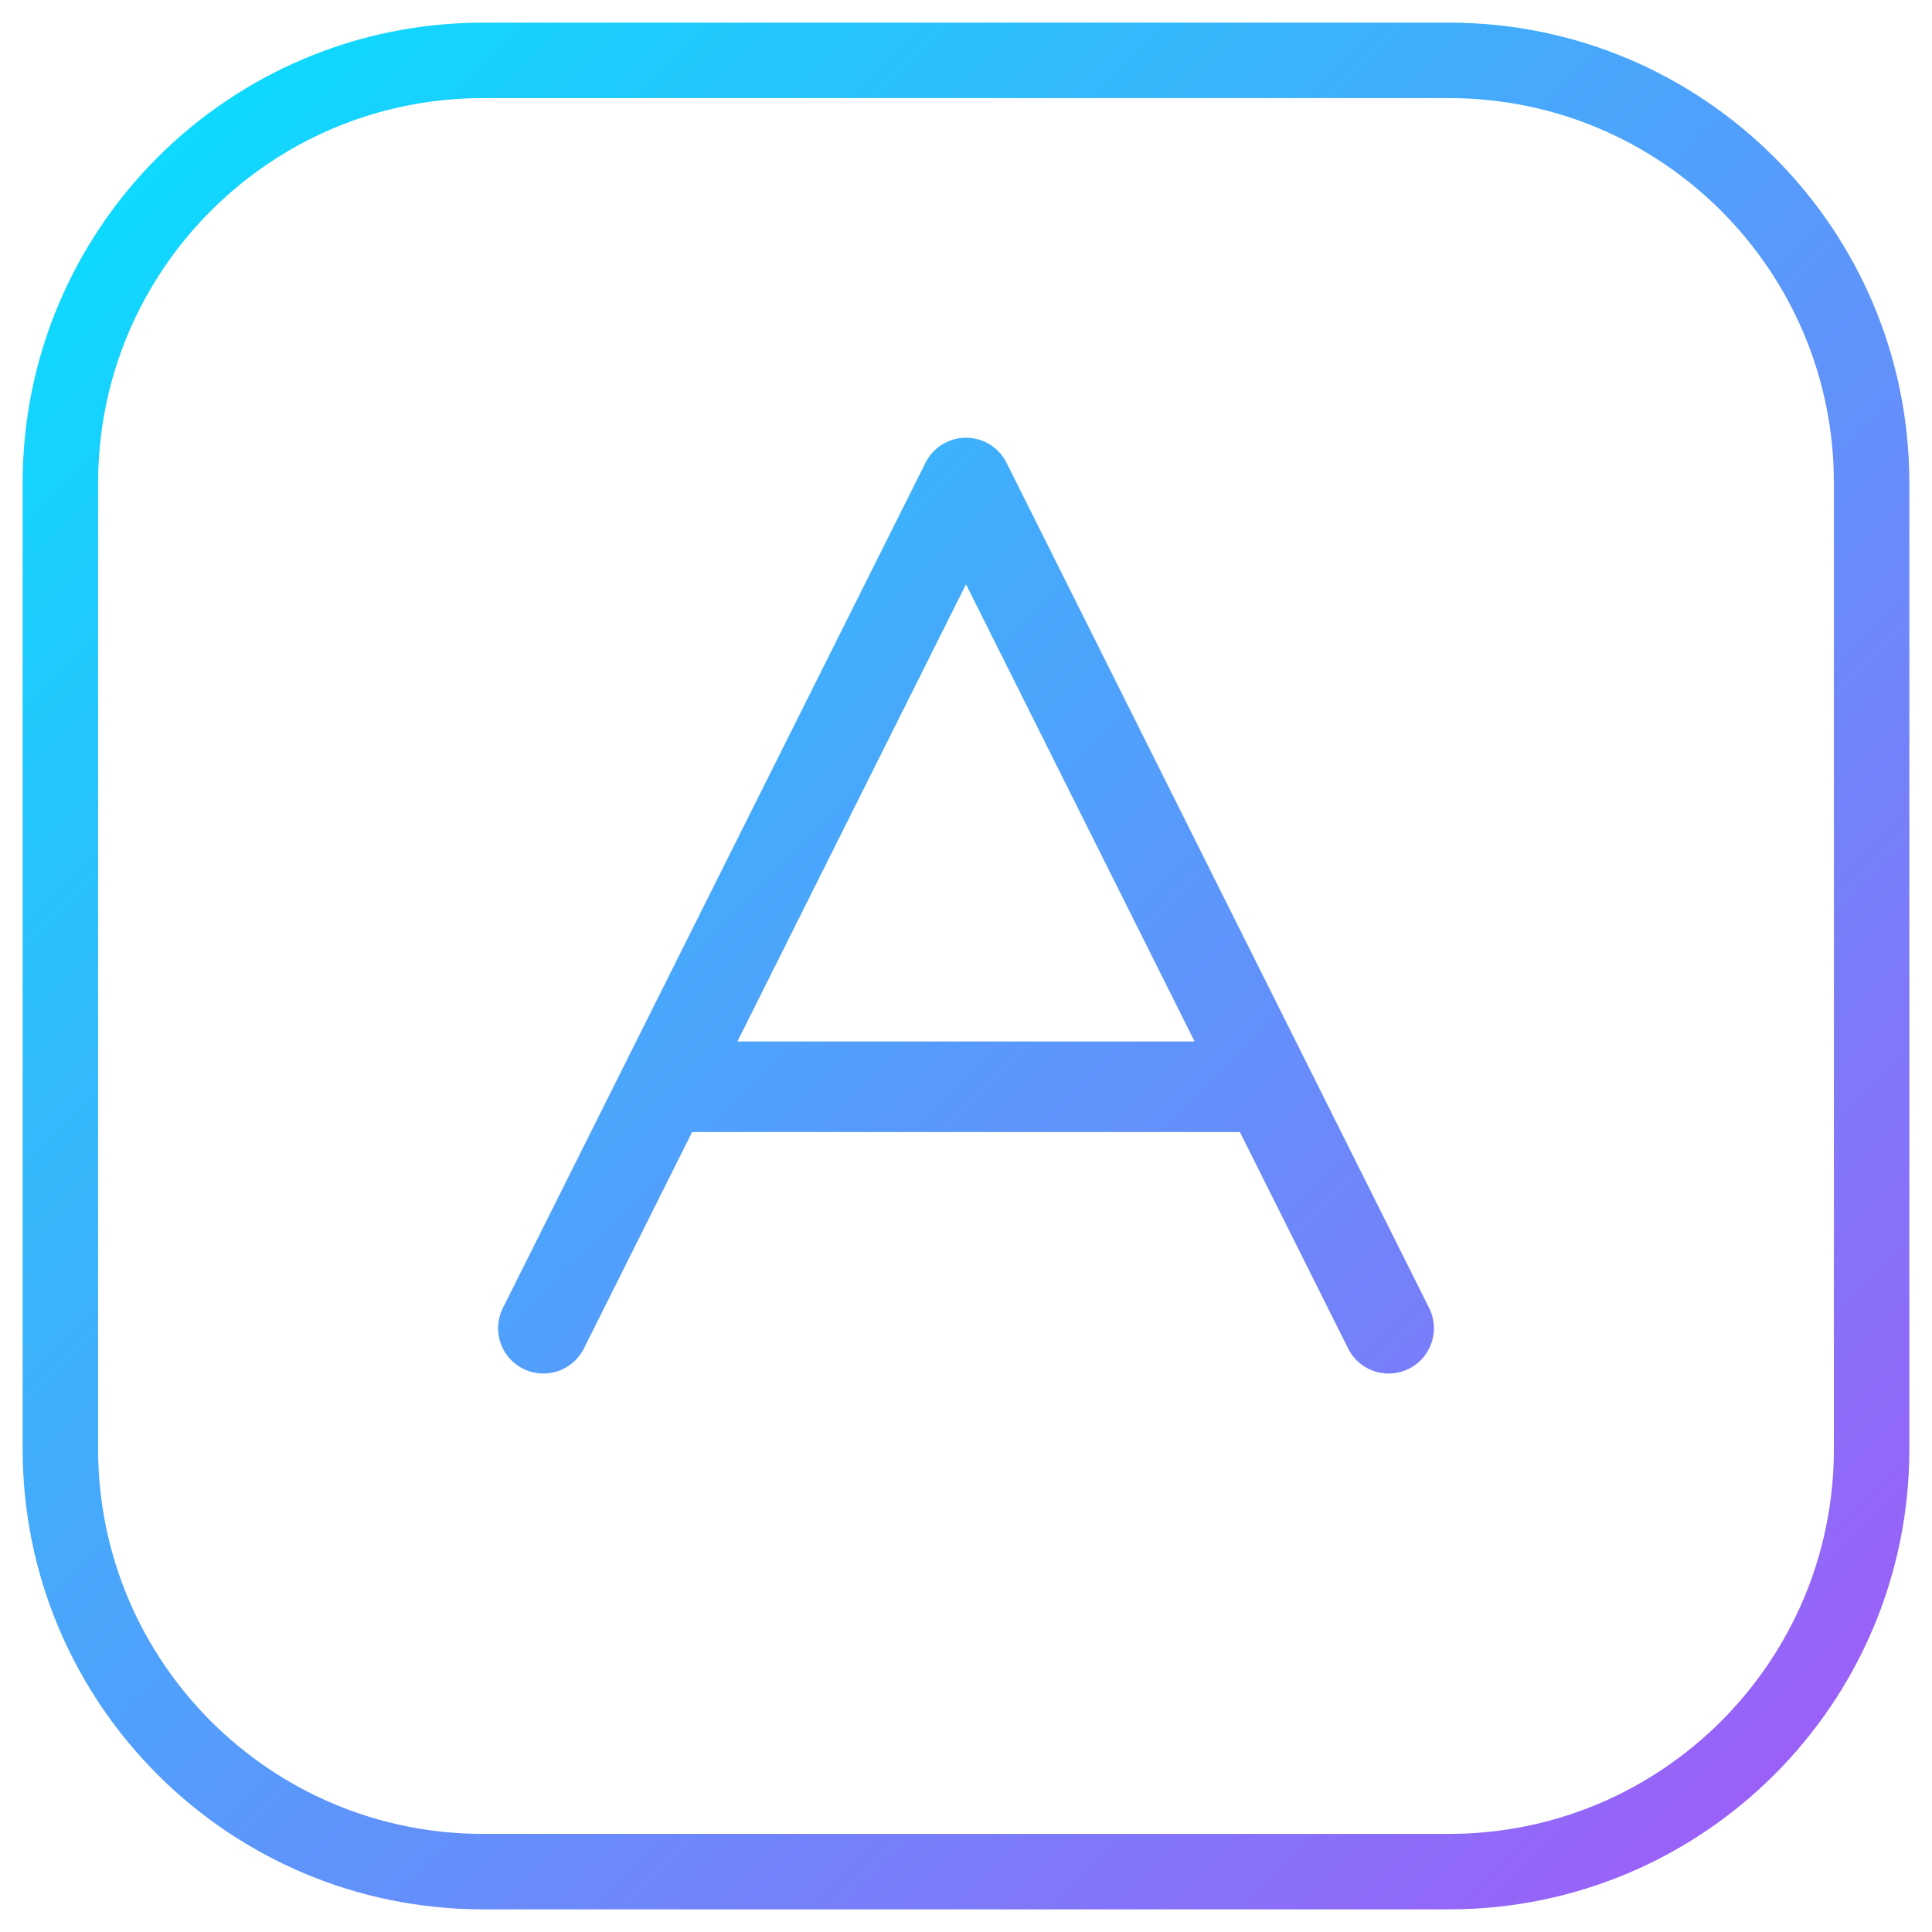
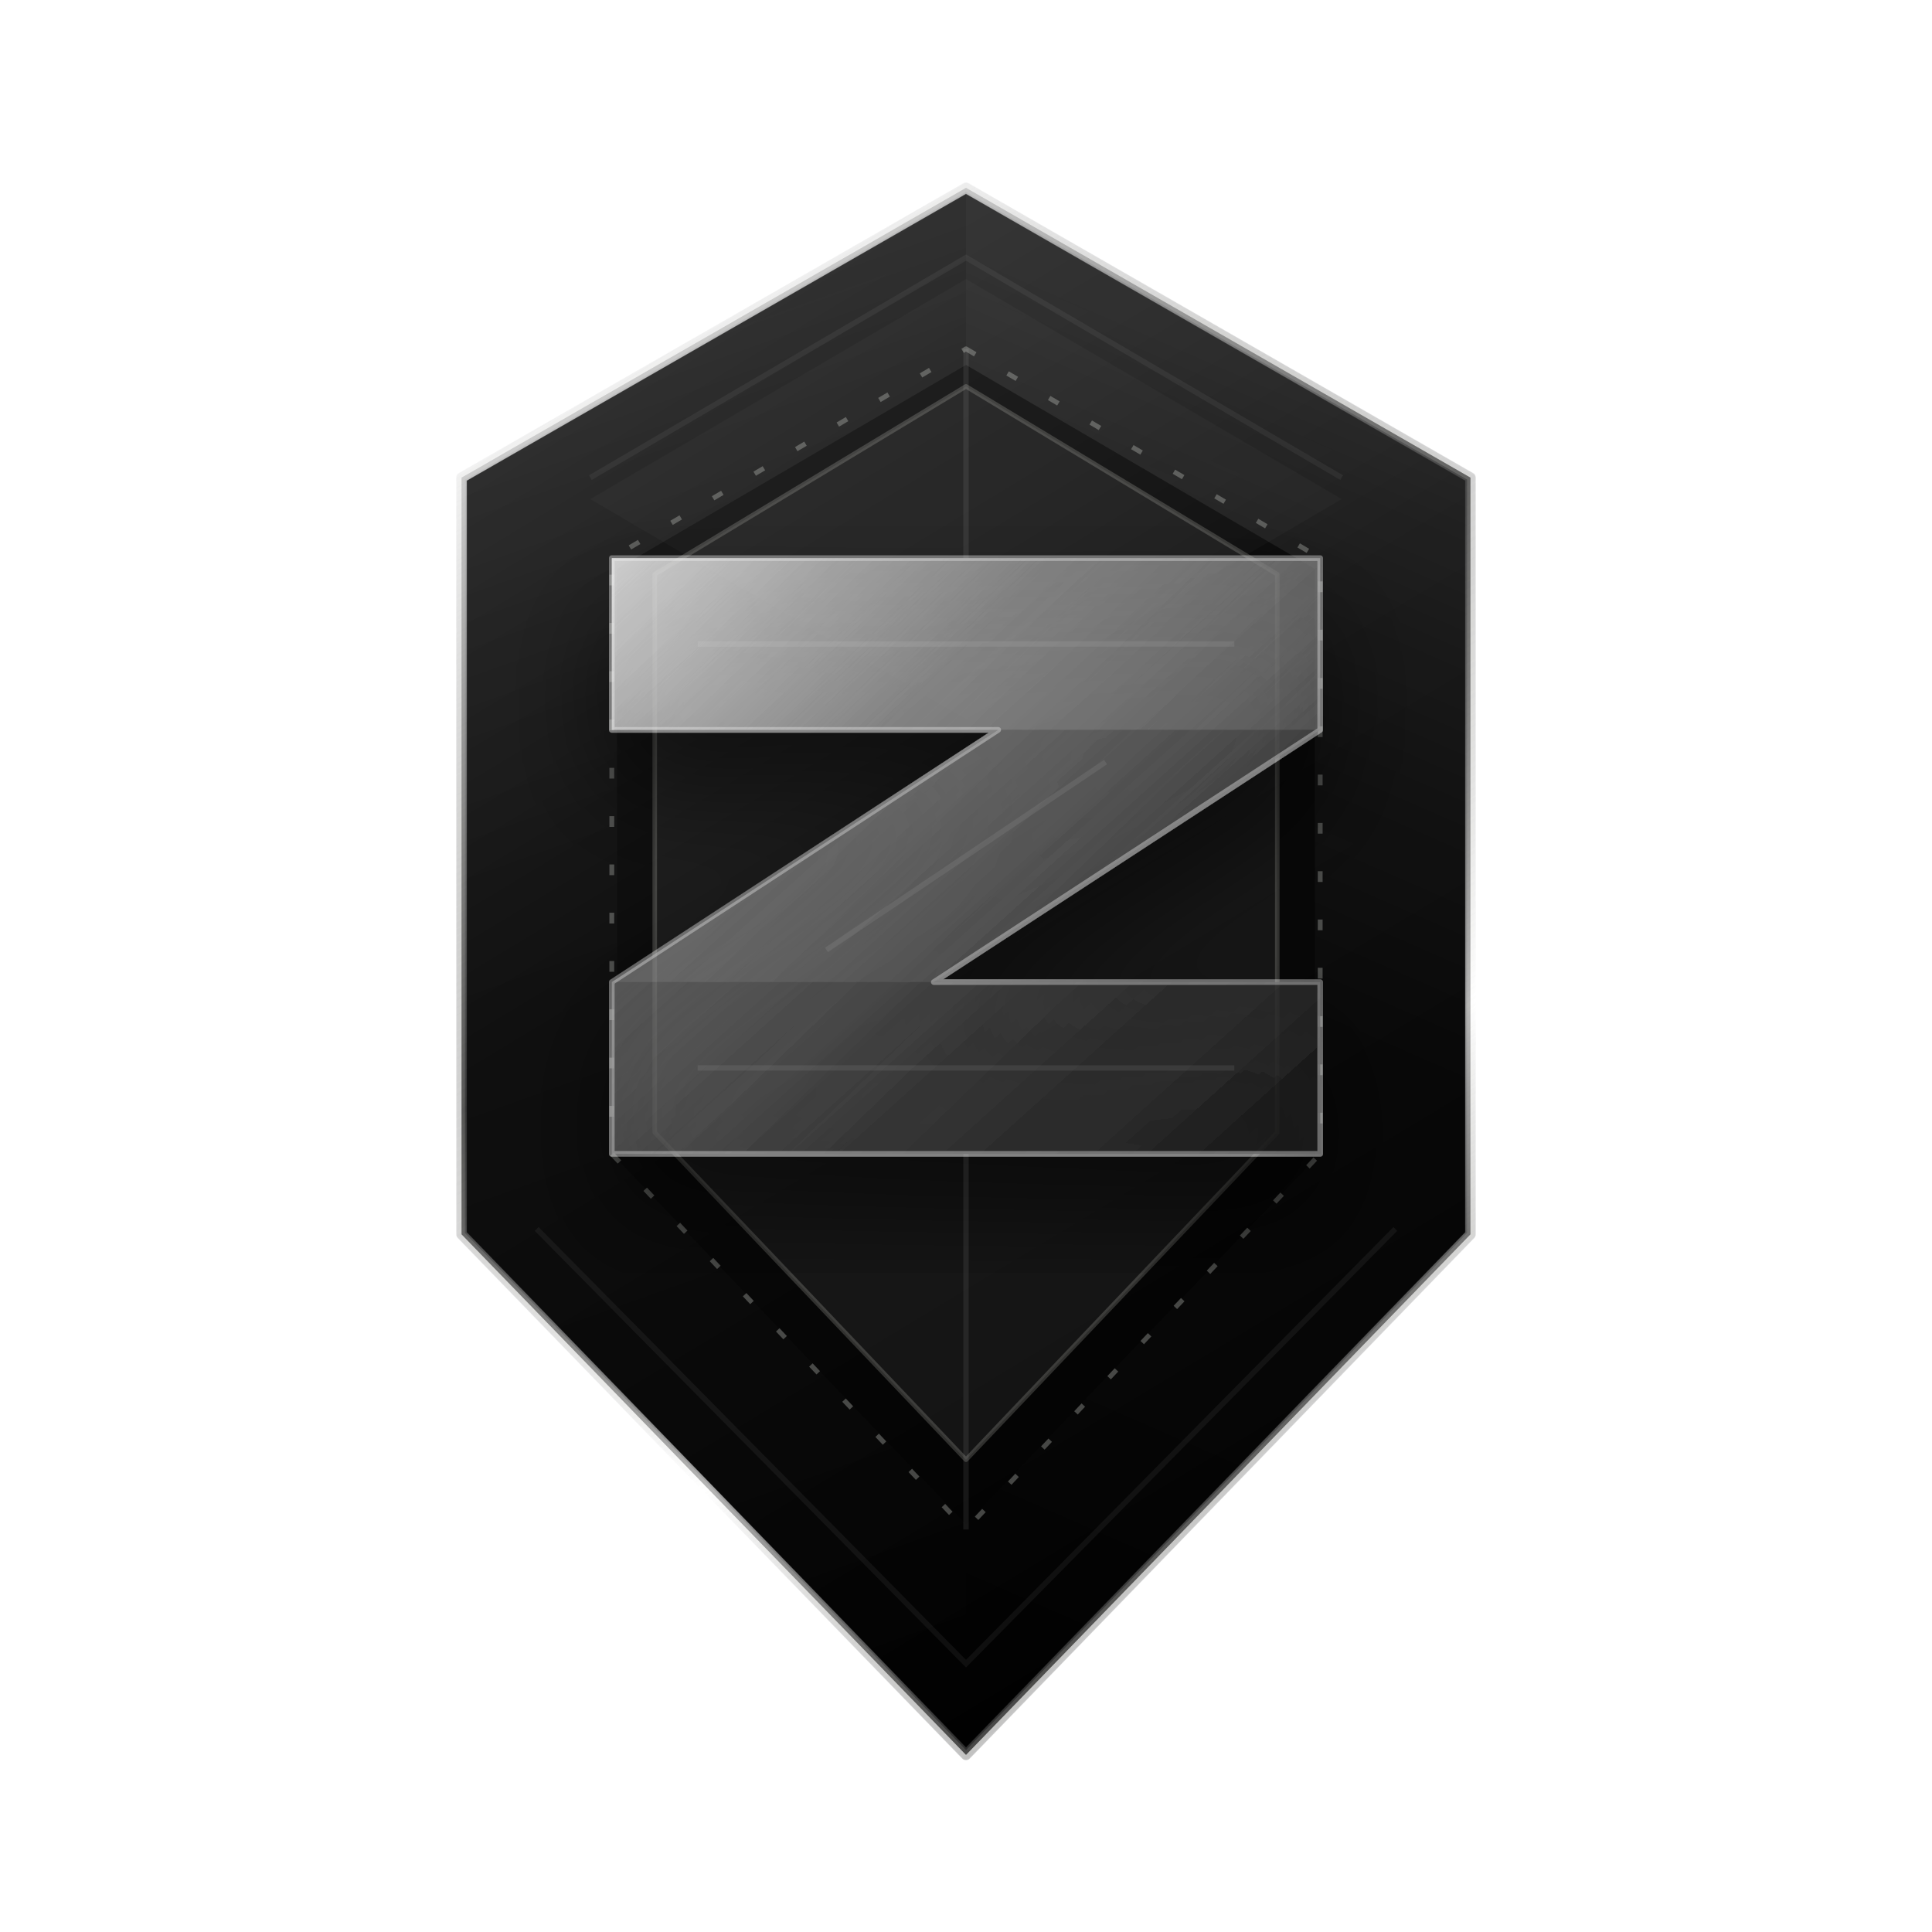
- <svg xmlns="http://www.w3.org/2000/svg" viewBox="0 0 64 64" fill="none">
+ <svg xmlns="http://www.w3.org/2000/svg" class="zian-monolith-signet zian-monolith-signet--hero" viewBox="0 0 360 360" focusable="false" role="img" aria-labelledby="zian-monolith-title zian-monolith-description" style="--zian-rim-gradient: url(#zian-monolith-rim-gradient);">
  <defs>
-     <linearGradient id="g" x1="0" y1="0" x2="64" y2="64" gradientUnits="userSpaceOnUse">
-       <stop offset="0" stop-color="#00e5ff" />
-       <stop offset="1" stop-color="#a855f7" />
+     <radialGradient id="zian-monolith-aura-gradient" cx="50%" cy="38%" r="62%">
+       <stop offset="0" stop-color="#cccccc" stop-opacity="0.15" />
+       <stop offset="0.4" stop-color="#555555" stop-opacity="0.08" />
+       <stop offset="1" stop-color="#000000" stop-opacity="0" />
+     </radialGradient>
+     <linearGradient id="zian-monolith-shell-gradient" x1="100" y1="58" x2="250" y2="306" gradientUnits="userSpaceOnUse">
+       <stop offset="0" stop-color="#222222" />
+       <stop offset="0.42" stop-color="#0a0a0a" />
+       <stop offset="1" stop-color="#000000" />
    </linearGradient>
+     <linearGradient id="zian-monolith-shell-left-gradient" x1="91" y1="70" x2="177" y2="310" gradientUnits="userSpaceOnUse">
+       <stop offset="0" stop-color="#ffffff" stop-opacity="0.1" />
+       <stop offset="0.36" stop-color="#888888" stop-opacity="0.05" />
+       <stop offset="1" stop-color="#000000" stop-opacity="0.08" />
+     </linearGradient>
+     <linearGradient id="zian-monolith-shell-right-gradient" x1="259" y1="82" x2="166" y2="295" gradientUnits="userSpaceOnUse">
+       <stop offset="0" stop-color="#ffffff" stop-opacity="0.12" />
+       <stop offset="0.48" stop-color="#555555" stop-opacity="0.04" />
+       <stop offset="1" stop-color="#000000" stop-opacity="0.1" />
+     </linearGradient>
+     <linearGradient id="zian-monolith-z-body-gradient" x1="95" y1="93" x2="249" y2="264" gradientUnits="userSpaceOnUse">
+       <stop offset="0" stop-color="#e2e2e2" stop-opacity="0.72" />
+       <stop offset="0.22" stop-color="#909090" stop-opacity="0.52" />
+       <stop offset="0.58" stop-color="#2f2f2f" stop-opacity="0.76" />
+       <stop offset="1" stop-color="#050505" stop-opacity="0.92" />
+     </linearGradient>
+     <linearGradient id="zian-monolith-z-highlight-gradient" x1="100" y1="91" x2="240" y2="236" gradientUnits="userSpaceOnUse">
+       <stop offset="0" stop-color="#ffffff" stop-opacity="0.74" />
+       <stop offset="0.38" stop-color="#dcdcdc" stop-opacity="0.32" />
+       <stop offset="1" stop-color="#ffffff" stop-opacity="0.08" />
+     </linearGradient>
+     <linearGradient id="zian-monolith-rim-gradient" x1="108" y1="54" x2="258" y2="290" gradientUnits="userSpaceOnUse">
+       <stop offset="0" stop-color="#ffffff" stop-opacity="0.6" />
+       <stop offset="0.42" stop-color="#888888" stop-opacity="0.2" />
+       <stop offset="0.72" stop-color="#ffffff" stop-opacity="0.4" />
+       <stop offset="1" stop-color="#555555" stop-opacity="0.2" />
+     </linearGradient>
+     <filter id="zian-monolith-inner-shadow" x="-20%" y="-20%" width="140%" height="140%">
+       <feDropShadow dx="0" dy="12" stdDeviation="10" flood-color="#000000" flood-opacity="0.65" />
+     </filter>
  </defs>
-   <rect x="2" y="2" width="60" height="60" rx="14" stroke="url(#g)" stroke-width="2.5" />
-   <path d="M18 44 L32 16 L46 44 M22 36 H42" stroke="url(#g)" stroke-width="3" stroke-linecap="round" stroke-linejoin="round" />
+   <path d="M180 35 274 89v141l-94 97-94-97V89l94-54Z" fill="url(#zian-monolith-shell-gradient)" stroke="rgba(246, 246, 238, 0.2)" stroke-width="1.25" />
+   <path d="M180 35 86 89v141l94 97v-43l-65-68V106l65-38V35Z" fill="url(#zian-monolith-shell-left-gradient)" opacity="0.86" />
+   <path d="M180 35 274 89v141l-94 97v-43l65-68V106l-65-38V35Z" fill="url(#zian-monolith-shell-right-gradient)" opacity="0.86" />
+   <path d="M180 72 238 107v104l-58 61-58-61V107l58-35Z" fill="rgba(225, 225, 216, 0.075)" stroke="rgba(245, 245, 235, 0.18)" stroke-linejoin="round" stroke-width="0.85" />
+   <path d="M180 52 250 93l-70 41-70-41 70-41Z" fill="rgba(255, 255, 255, 0.04)" opacity="0.58" />
+   <path d="M180 35 274 89v141l-94 97-94-97V89l94-54Z" fill="none" stroke="url(#zian-monolith-rim-gradient)" stroke-linejoin="round" stroke-width="2" />
+   <path d="M180 65 246 104v111l-66 70-66-70V104l66-39Z" fill="none" stroke="rgba(236, 240, 232, 0.36)" stroke-dasharray="2 7" stroke-linejoin="round" stroke-width="0.9" opacity="0.78" />
+   <g filter="url(#zian-monolith-inner-shadow)">
+     <path d="M114 104h132v32l-72 47h72v32H114v-32l72-47h-72v-32z" fill="url(#zian-monolith-z-body-gradient)" stroke="rgba(255, 255, 255, 0.34)" stroke-linejoin="round" stroke-width="1.05" />
+     <path d="M114 104h132v32H114z" fill="url(#zian-monolith-z-highlight-gradient)" />
+     <path d="M186 136h60l-72 47h-60z" fill="url(#zian-monolith-z-highlight-gradient)" opacity="0.56" />
+     <path d="M114 183h132v32H114z" fill="url(#zian-monolith-z-highlight-gradient)" opacity="0.26" />
+   </g>
+   <g fill="none" stroke="rgba(255,255,255,0.1)" opacity="0.74">
+     <path d="M130 120h100" />
+     <path d="M206 142l-52 35" />
+     <path d="M130 199h100" />
+     <path d="M180 65v39" />
+     <path d="M180 215v70" />
+   </g>
+   <g fill="none" stroke="rgba(255,255,255,0.15)" opacity="0.34">
+     <path d="M110 89 180 48 250 89" />
+     <path d="M100 229 180 310 260 229" />
+   </g>
+   <path d="M180 35 274 89v141l-94 97-94-97V89l94-54Z" fill="none" stroke="url(#zian-monolith-rim-gradient)" stroke-linejoin="round" stroke-width="1.85" />
</svg>
